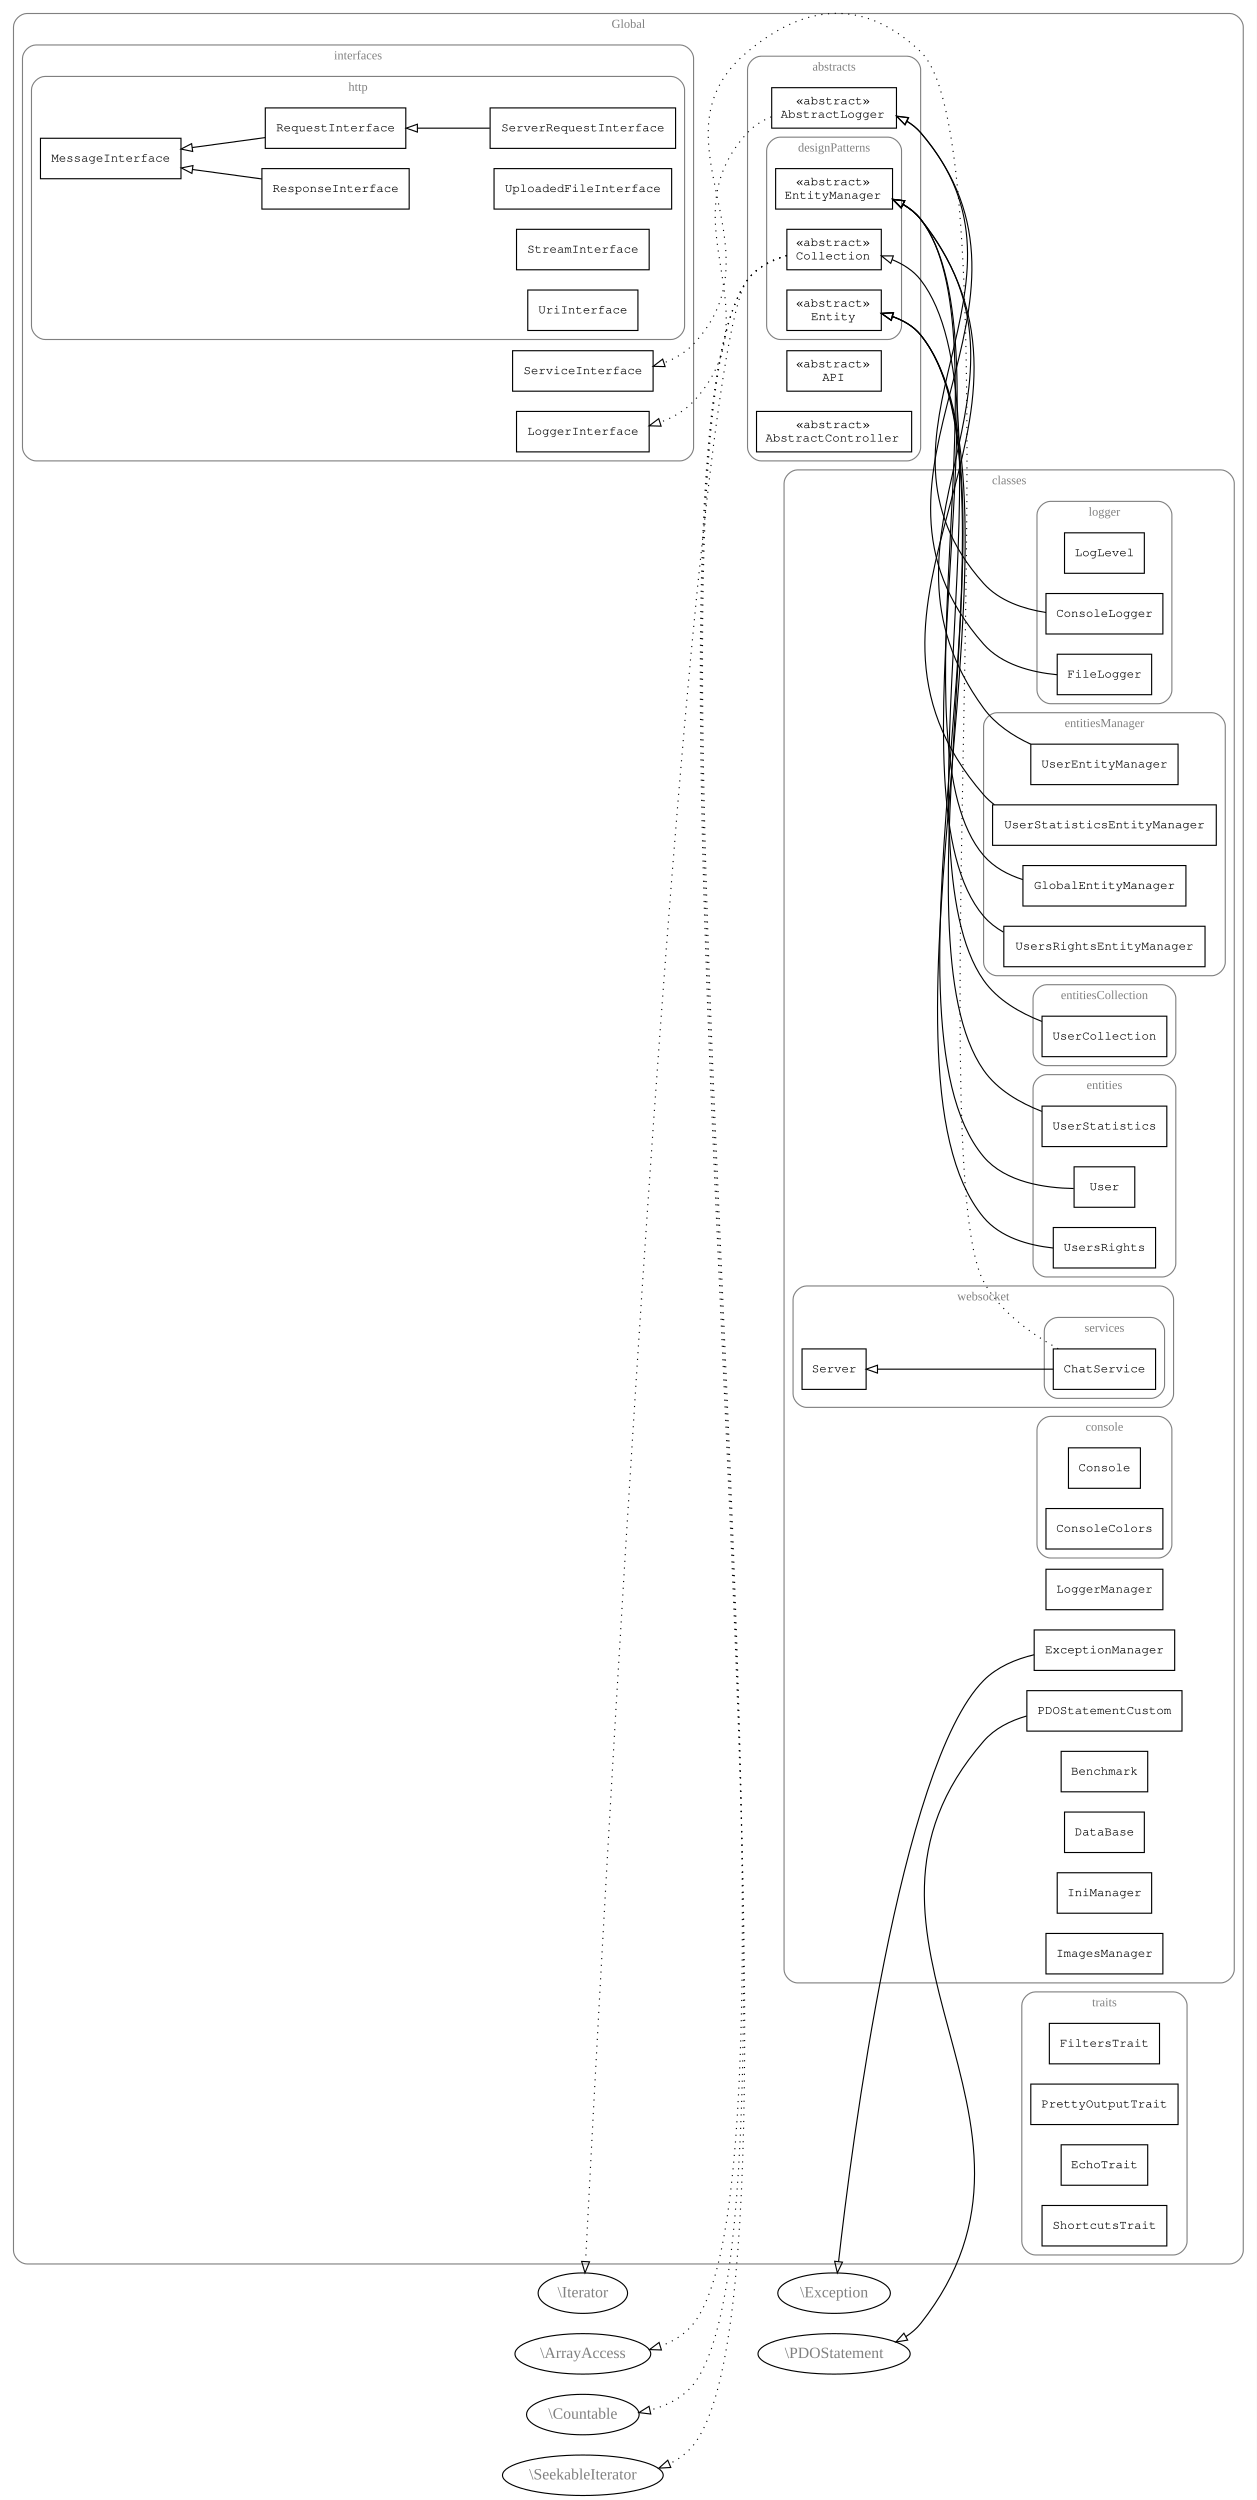
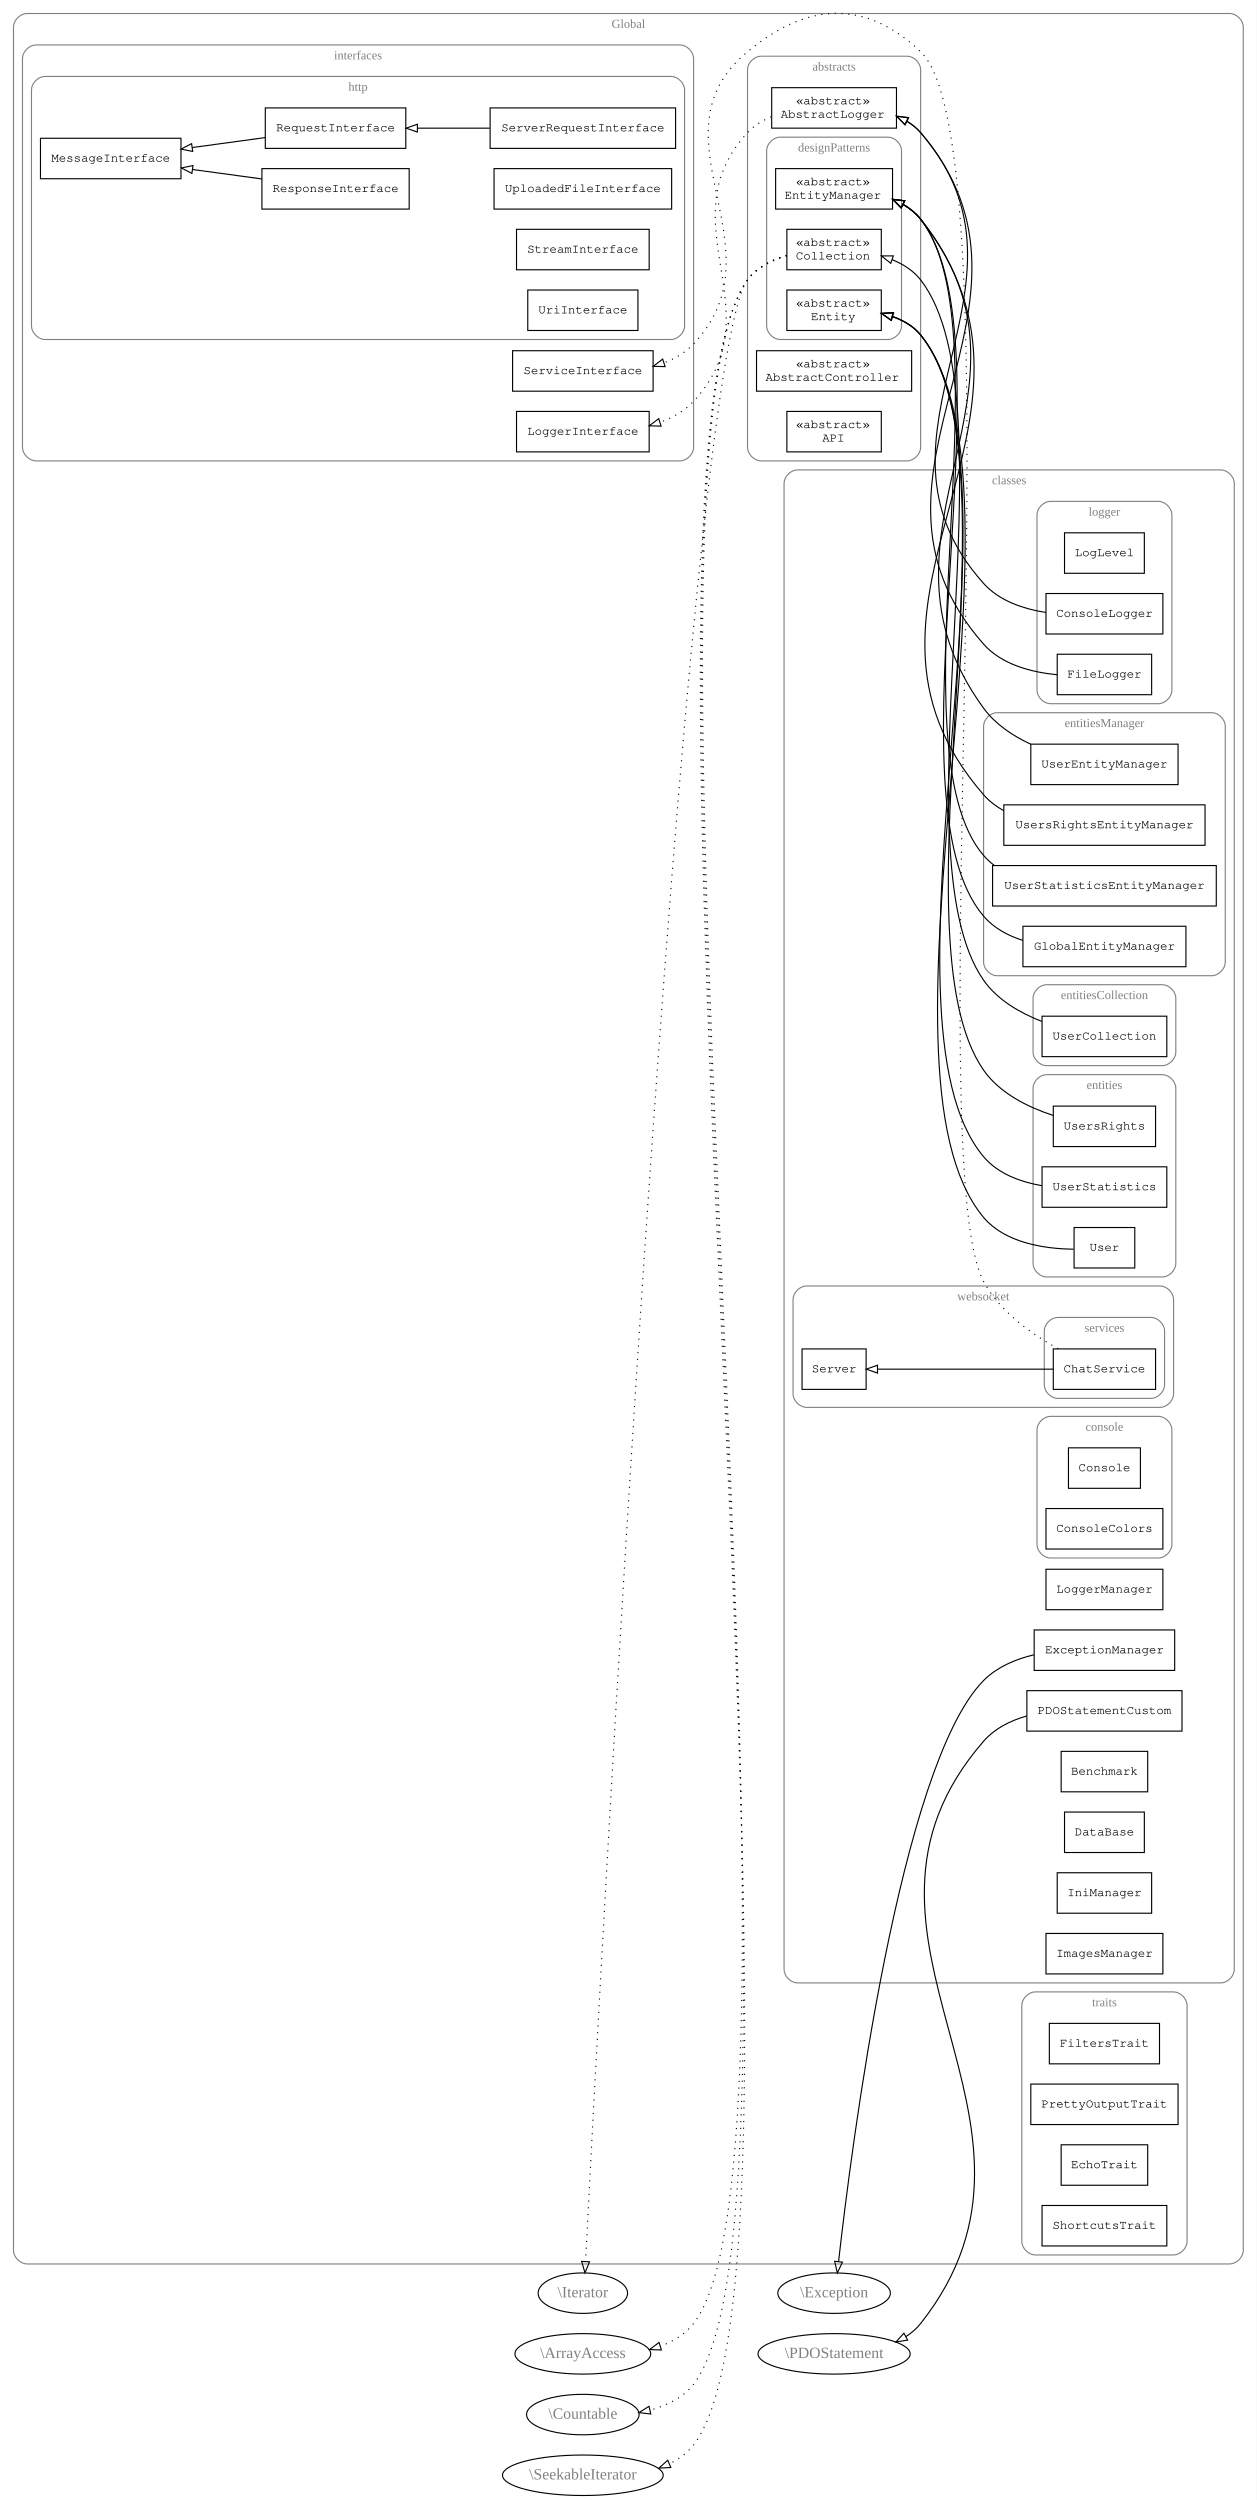
<svg xmlns="http://www.w3.org/2000/svg" width="1118pt" height="2224pt" viewBox="0.00 0.00 1118.00 2224.00">
  <g id="graph0" class="graph" transform="scale(1 1) rotate(0) translate(4 2220)">
    <polygon fill="white" stroke="none" points="-4,4 -4,-2220 1114,-2220 1114,4 -4,4" />
    <g id="clust1" class="cluster">
      <path fill="none" stroke="gray" d="M20,-206C20,-206 1090,-206 1090,-206 1096,-206 1102,-212 1102,-218 1102,-218 1102,-2196 1102,-2196 1102,-2202 1096,-2208 1090,-2208 1090,-2208 20,-2208 20,-2208 14,-2208 8,-2202 8,-2196 8,-2196 8,-218 8,-218 8,-212 14,-206 20,-206" />
      <text text-anchor="middle" x="555" y="-2195.2" font-family="Times New Roman,serif" font-size="11.00" fill="gray">Global</text>
    </g>
    <g id="clust2" class="cluster">
      <path fill="none" stroke="gray" d="M705.5,-456C705.5,-456 1082,-456 1082,-456 1088,-456 1094,-462 1094,-468 1094,-468 1094,-1790 1094,-1790 1094,-1796 1088,-1802 1082,-1802 1082,-1802 705.5,-1802 705.5,-1802 699.5,-1802 693.5,-1796 693.5,-1790 693.5,-1790 693.5,-468 693.5,-468 693.5,-462 699.5,-456 705.5,-456" />
      <text text-anchor="middle" x="893.75" y="-1789.2" font-family="Times New Roman,serif" font-size="11.00" fill="gray">classes</text>
    </g>
    <g id="clust4" class="cluster">
      <path fill="none" stroke="gray" d="M930.5,-1594C930.5,-1594 1026.5,-1594 1026.5,-1594 1032.5,-1594 1038.5,-1600 1038.5,-1606 1038.5,-1606 1038.5,-1762 1038.5,-1762 1038.5,-1768 1032.5,-1774 1026.5,-1774 1026.5,-1774 930.5,-1774 930.5,-1774 924.5,-1774 918.5,-1768 918.5,-1762 918.5,-1762 918.5,-1606 918.5,-1606 918.5,-1600 924.5,-1594 930.5,-1594" />
      <text text-anchor="middle" x="978.5" y="-1761.2" font-family="Times New Roman,serif" font-size="11.00" fill="gray">logger</text>
    </g>
    <g id="clust3" class="cluster">
      <path fill="none" stroke="gray" d="M883,-1352C883,-1352 1074,-1352 1074,-1352 1080,-1352 1086,-1358 1086,-1364 1086,-1364 1086,-1574 1086,-1574 1086,-1580 1080,-1586 1074,-1586 1074,-1586 883,-1586 883,-1586 877,-1586 871,-1580 871,-1574 871,-1574 871,-1364 871,-1364 871,-1358 877,-1352 883,-1352" />
      <text text-anchor="middle" x="978.5" y="-1573.2" font-family="Times New Roman,serif" font-size="11.00" fill="gray">entitiesManager</text>
    </g>
-     <g id="clust7" class="cluster">
+     <g id="clust9" class="cluster">
      <path fill="none" stroke="gray" d="M927,-1272C927,-1272 1030,-1272 1030,-1272 1036,-1272 1042,-1278 1042,-1284 1042,-1284 1042,-1332 1042,-1332 1042,-1338 1036,-1344 1030,-1344 1030,-1344 927,-1344 927,-1344 921,-1344 915,-1338 915,-1332 915,-1332 915,-1284 915,-1284 915,-1278 921,-1272 927,-1272" />
      <text text-anchor="middle" x="978.5" y="-1331.2" font-family="Times New Roman,serif" font-size="11.00" fill="gray">entitiesCollection</text>
    </g>
    <g id="clust8" class="cluster">
+       <path fill="none" stroke="gray" d="M927,-1084C927,-1084 1030,-1084 1030,-1084 1036,-1084 1042,-1090 1042,-1096 1042,-1096 1042,-1252 1042,-1252 1042,-1258 1036,-1264 1030,-1264 1030,-1264 927,-1264 927,-1264 921,-1264 915,-1258 915,-1252 915,-1252 915,-1096 915,-1096 915,-1090 921,-1084 927,-1084" />
+       <text text-anchor="middle" x="978.5" y="-1251.2" font-family="Times New Roman,serif" font-size="11.00" fill="gray">entities</text>
+     </g>
+     <g id="clust5" class="cluster">
      <path fill="none" stroke="gray" d="M713.5,-968C713.5,-968 1028,-968 1028,-968 1034,-968 1040,-974 1040,-980 1040,-980 1040,-1064 1040,-1064 1040,-1070 1034,-1076 1028,-1076 1028,-1076 713.5,-1076 713.5,-1076 707.5,-1076 701.5,-1070 701.5,-1064 701.5,-1064 701.5,-980 701.5,-980 701.5,-974 707.5,-968 713.5,-968" />
      <text text-anchor="middle" x="870.75" y="-1063.2" font-family="Times New Roman,serif" font-size="11.00" fill="gray">websocket</text>
    </g>
-     <g id="clust9" class="cluster">
+     <g id="clust6" class="cluster">
      <path fill="none" stroke="gray" d="M937,-976C937,-976 1020,-976 1020,-976 1026,-976 1032,-982 1032,-988 1032,-988 1032,-1036 1032,-1036 1032,-1042 1026,-1048 1020,-1048 1020,-1048 937,-1048 937,-1048 931,-1048 925,-1042 925,-1036 925,-1036 925,-988 925,-988 925,-982 931,-976 937,-976" />
      <text text-anchor="middle" x="978.5" y="-1035.2" font-family="Times New Roman,serif" font-size="11.00" fill="gray">services</text>
    </g>
-     <g id="clust6" class="cluster">
-       <path fill="none" stroke="gray" d="M927,-1084C927,-1084 1030,-1084 1030,-1084 1036,-1084 1042,-1090 1042,-1096 1042,-1096 1042,-1252 1042,-1252 1042,-1258 1036,-1264 1030,-1264 1030,-1264 927,-1264 927,-1264 921,-1264 915,-1258 915,-1252 915,-1252 915,-1096 915,-1096 915,-1090 921,-1084 927,-1084" />
-       <text text-anchor="middle" x="978.5" y="-1251.2" font-family="Times New Roman,serif" font-size="11.00" fill="gray">entities</text>
-     </g>
-     <g id="clust5" class="cluster">
+     <g id="clust7" class="cluster">
      <path fill="none" stroke="gray" d="M930.5,-834C930.5,-834 1026.5,-834 1026.5,-834 1032.5,-834 1038.5,-840 1038.5,-846 1038.5,-846 1038.5,-948 1038.5,-948 1038.5,-954 1032.5,-960 1026.5,-960 1026.5,-960 930.5,-960 930.5,-960 924.5,-960 918.5,-954 918.5,-948 918.5,-948 918.5,-846 918.5,-846 918.5,-840 924.5,-834 930.5,-834" />
      <text text-anchor="middle" x="978.5" y="-947.2" font-family="Times New Roman,serif" font-size="11.00" fill="gray">console</text>
    </g>
    <g id="clust10" class="cluster">
      <path fill="none" stroke="gray" d="M28,-1810C28,-1810 601,-1810 601,-1810 607,-1810 613,-1816 613,-1822 613,-1822 613,-2168 613,-2168 613,-2174 607,-2180 601,-2180 601,-2180 28,-2180 28,-2180 22,-2180 16,-2174 16,-2168 16,-2168 16,-1822 16,-1822 16,-1816 22,-1810 28,-1810" />
      <text text-anchor="middle" x="314.5" y="-2167.2" font-family="Times New Roman,serif" font-size="11.00" fill="gray">interfaces</text>
    </g>
    <g id="clust11" class="cluster">
      <path fill="none" stroke="gray" d="M36,-1918C36,-1918 593,-1918 593,-1918 599,-1918 605,-1924 605,-1930 605,-1930 605,-2140 605,-2140 605,-2146 599,-2152 593,-2152 593,-2152 36,-2152 36,-2152 30,-2152 24,-2146 24,-2140 24,-2140 24,-1930 24,-1930 24,-1924 30,-1918 36,-1918" />
      <text text-anchor="middle" x="314.5" y="-2139.2" font-family="Times New Roman,serif" font-size="11.00" fill="gray">http</text>
    </g>
    <g id="clust12" class="cluster">
      <path fill="none" stroke="gray" d="M917,-214C917,-214 1040,-214 1040,-214 1046,-214 1052,-220 1052,-226 1052,-226 1052,-436 1052,-436 1052,-442 1046,-448 1040,-448 1040,-448 917,-448 917,-448 911,-448 905,-442 905,-436 905,-436 905,-226 905,-226 905,-220 911,-214 917,-214" />
      <text text-anchor="middle" x="978.5" y="-435.2" font-family="Times New Roman,serif" font-size="11.00" fill="gray">traits</text>
    </g>
    <g id="clust13" class="cluster">
      <path fill="none" stroke="gray" d="M673,-1810C673,-1810 803,-1810 803,-1810 809,-1810 815,-1816 815,-1822 815,-1822 815,-2158 815,-2158 815,-2164 809,-2170 803,-2170 803,-2170 673,-2170 673,-2170 667,-2170 661,-2164 661,-2158 661,-2158 661,-1822 661,-1822 661,-1816 667,-1810 673,-1810" />
      <text text-anchor="middle" x="738" y="-2157.2" font-family="Times New Roman,serif" font-size="11.00" fill="gray">abstracts</text>
    </g>
    <g id="clust14" class="cluster">
      <path fill="none" stroke="gray" d="M690,-1918C690,-1918 786,-1918 786,-1918 792,-1918 798,-1924 798,-1930 798,-1930 798,-2086 798,-2086 798,-2092 792,-2098 786,-2098 786,-2098 690,-2098 690,-2098 684,-2098 678,-2092 678,-2086 678,-2086 678,-1930 678,-1930 678,-1924 684,-1918 690,-1918" />
      <text text-anchor="middle" x="738" y="-2085.2" font-family="Times New Roman,serif" font-size="11.00" fill="gray">designPatterns</text>
    </g>
    <g id="node1" class="node">
      <polygon fill="none" stroke="black" points="1044,-1558 913,-1558 913,-1522 1044,-1522 1044,-1558" />
      <text text-anchor="middle" x="978.5" y="-1537.2" font-family="Courier,monospace" font-size="11.00">UserEntityManager</text>
    </g>
    <g id="node38" class="node">
      <polygon fill="none" stroke="black" points="790,-2070 686,-2070 686,-2034 790,-2034 790,-2070" />
      <text text-anchor="start" x="704" y="-2055.2" font-family="Courier,monospace" font-size="11.00">«abstract»</text>
      <text text-anchor="start" x="694" y="-2043.2" font-family="Courier,monospace" font-size="11.00">EntityManager</text>
    </g>
    <g id="edge1" class="edge">
      <path fill="none" stroke="black" d="M912.949,-1557.96C896.942,-1565.39 881.408,-1575.72 871,-1590 756.167,-1747.51 937.378,-1873.27 815,-2025 810.688,-2030.35 805.239,-2034.63 799.247,-2038.07" />
      <polygon fill="none" stroke="black" points="797.588,-2034.99 790.147,-2042.53 800.667,-2041.28 797.588,-2034.99" />
    </g>
    <g id="node2" class="node">
-       <polygon fill="none" stroke="black" points="1078,-1504 879,-1504 879,-1468 1078,-1468 1078,-1504" />
-       <text text-anchor="middle" x="978.5" y="-1483.2" font-family="Courier,monospace" font-size="11.00">UserStatisticsEntityManager</text>
-     </g>
-     <g id="edge14" class="edge">
-       <path fill="none" stroke="black" d="M880.578,-1504.16C877.1,-1506.76 873.879,-1509.69 871,-1513 720.796,-1685.74 957.006,-1845.46 815,-2025 810.74,-2030.39 805.322,-2034.7 799.347,-2038.15" />
+       <polygon fill="none" stroke="black" points="1068,-1504 889,-1504 889,-1468 1068,-1468 1068,-1504" />
+       <text text-anchor="middle" x="978.5" y="-1483.2" font-family="Courier,monospace" font-size="11.00">UsersRightsEntityManager</text>
+     </g>
+     <g id="edge17" class="edge">
+       <path fill="none" stroke="black" d="M888.929,-1498.79C882.2,-1502.51 876.069,-1507.17 871,-1513 720.796,-1685.74 957.006,-1845.46 815,-2025 810.74,-2030.39 805.322,-2034.7 799.347,-2038.15" />
      <polygon fill="none" stroke="black" points="797.691,-2035.07 790.264,-2042.62 800.782,-2041.35 797.691,-2035.07" />
    </g>
    <g id="node3" class="node">
-       <polygon fill="none" stroke="black" points="1051,-1450 906,-1450 906,-1414 1051,-1414 1051,-1450" />
-       <text text-anchor="middle" x="978.5" y="-1429.2" font-family="Courier,monospace" font-size="11.00">GlobalEntityManager</text>
-     </g>
-     <g id="edge16" class="edge">
-       <path fill="none" stroke="black" d="M905.964,-1437.49C892.645,-1441.71 880.082,-1448.45 871,-1459 788.56,-1554.8 892.895,-1925.46 815,-2025 810.767,-2030.41 805.367,-2034.74 799.402,-2038.2" />
+       <polygon fill="none" stroke="black" points="1078,-1450 879,-1450 879,-1414 1078,-1414 1078,-1450" />
+       <text text-anchor="middle" x="978.5" y="-1429.2" font-family="Courier,monospace" font-size="11.00">UserStatisticsEntityManager</text>
+     </g>
+     <g id="edge18" class="edge">
+       <path fill="none" stroke="black" d="M880.536,-1450.12C877.069,-1452.73 873.862,-1455.67 871,-1459 788.56,-1554.8 892.895,-1925.46 815,-2025 810.767,-2030.41 805.367,-2034.74 799.402,-2038.2" />
      <polygon fill="none" stroke="black" points="797.746,-2035.11 790.328,-2042.67 800.844,-2041.39 797.746,-2035.11" />
    </g>
    <g id="node4" class="node">
-       <polygon fill="none" stroke="black" points="1068,-1396 889,-1396 889,-1360 1068,-1360 1068,-1396" />
-       <text text-anchor="middle" x="978.5" y="-1375.2" font-family="Courier,monospace" font-size="11.00">UsersRightsEntityManager</text>
-     </g>
-     <g id="edge17" class="edge">
-       <path fill="none" stroke="black" d="M888.564,-1390.83C881.956,-1394.55 875.952,-1399.2 871,-1405 781.216,-1510.24 899.791,-1915.69 815,-2025 810.791,-2030.43 805.404,-2034.76 799.447,-2038.23" />
+       <polygon fill="none" stroke="black" points="1051,-1396 906,-1396 906,-1360 1051,-1360 1051,-1396" />
+       <text text-anchor="middle" x="978.5" y="-1375.2" font-family="Courier,monospace" font-size="11.00">GlobalEntityManager</text>
+     </g>
+     <g id="edge19" class="edge">
+       <path fill="none" stroke="black" d="M905.895,-1383.43C892.58,-1387.66 880.037,-1394.41 871,-1405 781.216,-1510.24 899.791,-1915.69 815,-2025 810.791,-2030.43 805.404,-2034.76 799.447,-2038.23" />
      <polygon fill="none" stroke="black" points="797.793,-2035.15 790.38,-2042.72 800.896,-2041.42 797.793,-2035.15" />
    </g>
    <g id="node5" class="node">
      <polygon fill="none" stroke="black" points="1014,-1746 943,-1746 943,-1710 1014,-1710 1014,-1746" />
      <text text-anchor="middle" x="978.5" y="-1725.2" font-family="Courier,monospace" font-size="11.00">LogLevel</text>
    </g>
    <g id="node6" class="node">
      <polygon fill="none" stroke="black" points="1030.5,-1692 926.5,-1692 926.5,-1656 1030.5,-1656 1030.5,-1692" />
      <text text-anchor="middle" x="978.5" y="-1671.2" font-family="Courier,monospace" font-size="11.00">ConsoleLogger</text>
    </g>
    <g id="node39" class="node">
      <polygon fill="none" stroke="black" points="793.5,-2142 682.5,-2142 682.5,-2106 793.5,-2106 793.5,-2142" />
      <text text-anchor="start" x="704" y="-2127.2" font-family="Courier,monospace" font-size="11.00">«abstract»</text>
      <text text-anchor="start" x="690.5" y="-2115.2" font-family="Courier,monospace" font-size="11.00">AbstractLogger</text>
    </g>
-     <g id="edge4" class="edge">
+     <g id="edge7" class="edge">
      <path fill="none" stroke="black" d="M926.48,-1675.12C906.438,-1678.26 884.938,-1685.44 871,-1701 750.911,-1835.02 932.828,-1965.99 815,-2102 811.547,-2105.99 807.421,-2109.27 802.9,-2111.98" />
      <polygon fill="none" stroke="black" points="801.197,-2108.91 793.795,-2116.49 804.309,-2115.18 801.197,-2108.91" />
    </g>
    <g id="node7" class="node">
      <polygon fill="none" stroke="black" points="1020.5,-1638 936.5,-1638 936.5,-1602 1020.5,-1602 1020.5,-1638" />
      <text text-anchor="middle" x="978.5" y="-1617.2" font-family="Courier,monospace" font-size="11.00">FileLogger</text>
    </g>
-     <g id="edge9" class="edge">
+     <g id="edge12" class="edge">
      <path fill="none" stroke="black" d="M936.359,-1619.76C913.77,-1621.93 887.145,-1628.68 871,-1647 736.272,-1799.84 947.151,-1946.92 815,-2102 811.525,-2106.08 807.346,-2109.42 802.756,-2112.17" />
      <polygon fill="none" stroke="black" points="800.923,-2109.17 793.503,-2116.73 804.02,-2115.44 800.923,-2109.17" />
    </g>
    <g id="node8" class="node">
+       <polygon fill="none" stroke="black" points="1024,-1020 933,-1020 933,-984 1024,-984 1024,-1020" />
+       <text text-anchor="middle" x="978.5" y="-999.2" font-family="Courier,monospace" font-size="11.00">ChatService</text>
+     </g>
+     <g id="node9" class="node">
+       <polygon fill="none" stroke="black" points="766.5,-1020 709.5,-1020 709.5,-984 766.5,-984 766.5,-1020" />
+       <text text-anchor="middle" x="738" y="-999.2" font-family="Courier,monospace" font-size="11.00">Server</text>
+     </g>
+     <g id="edge2" class="edge">
+       <path fill="none" stroke="black" d="M932.92,-1002C887.926,-1002 819.202,-1002 776.796,-1002" />
+       <polygon fill="none" stroke="black" points="776.613,-998.5 766.613,-1002 776.613,-1005.5 776.613,-998.5" />
+     </g>
+     <g id="node30" class="node">
+       <polygon fill="none" stroke="black" points="577,-1908 452,-1908 452,-1872 577,-1872 577,-1908" />
+       <text text-anchor="middle" x="514.5" y="-1887.2" font-family="Courier,monospace" font-size="11.00">ServiceInterface</text>
+     </g>
+     <g id="edge3" class="edge">
+       <path fill="none" stroke="black" stroke-dasharray="1,5" d="M937.394,-1020.14C913.657,-1033.17 885.477,-1053.18 871,-1080 813.192,-1187.11 903.238,-2090.16 815,-2174 765.381,-2221.14 713.608,-2217.78 661,-2174 570.681,-2098.83 693.613,-1999.5 613,-1914 605.795,-1906.36 596.582,-1900.98 586.704,-1897.23" />
+       <polygon fill="none" stroke="black" points="587.666,-1893.87 577.074,-1894.11 585.508,-1900.53 587.666,-1893.87" />
+     </g>
+     <g id="node10" class="node">
      <polygon fill="none" stroke="black" points="1010.5,-932 946.5,-932 946.5,-896 1010.5,-896 1010.5,-932" />
      <text text-anchor="middle" x="978.5" y="-911.2" font-family="Courier,monospace" font-size="11.00">Console</text>
    </g>
-     <g id="node9" class="node">
+     <g id="node11" class="node">
      <polygon fill="none" stroke="black" points="1030.5,-878 926.5,-878 926.5,-842 1030.5,-842 1030.5,-878" />
      <text text-anchor="middle" x="978.5" y="-857.2" font-family="Courier,monospace" font-size="11.00">ConsoleColors</text>
    </g>
-     <g id="node10" class="node">
-       <polygon fill="none" stroke="black" points="1034,-1236 923,-1236 923,-1200 1034,-1200 1034,-1236" />
-       <text text-anchor="middle" x="978.5" y="-1215.2" font-family="Courier,monospace" font-size="11.00">UserStatistics</text>
+     <g id="node12" class="node">
+       <polygon fill="none" stroke="black" points="1024,-1236 933,-1236 933,-1200 1024,-1200 1024,-1236" />
+       <text text-anchor="middle" x="978.5" y="-1215.2" font-family="Courier,monospace" font-size="11.00">UsersRights</text>
    </g>
    <g id="node37" class="node">
      <polygon fill="none" stroke="black" points="780,-1962 696,-1962 696,-1926 780,-1926 780,-1962" />
      <text text-anchor="start" x="704" y="-1947.2" font-family="Courier,monospace" font-size="11.00">«abstract»</text>
      <text text-anchor="start" x="717.5" y="-1935.2" font-family="Courier,monospace" font-size="11.00">Entity</text>
    </g>
-     <g id="edge3" class="edge">
-       <path fill="none" stroke="black" d="M922.851,-1231.3C903.382,-1238.83 883.262,-1250.4 871,-1268 787.601,-1387.67 907.536,-1809.24 815,-1922 808.595,-1929.8 799.603,-1934.94 790.038,-1938.3" />
+     <g id="edge5" class="edge">
+       <path fill="none" stroke="black" d="M932.763,-1227.77C910.511,-1235.04 885.365,-1247.39 871,-1268 787.601,-1387.67 907.536,-1809.24 815,-1922 808.595,-1929.8 799.603,-1934.94 790.038,-1938.3" />
      <polygon fill="none" stroke="black" points="788.992,-1934.96 780.356,-1941.1 790.934,-1941.68 788.992,-1934.96" />
    </g>
-     <g id="node11" class="node">
-       <polygon fill="none" stroke="black" points="1005.5,-1182 951.5,-1182 951.5,-1146 1005.5,-1146 1005.5,-1182" />
-       <text text-anchor="middle" x="978.5" y="-1161.2" font-family="Courier,monospace" font-size="11.00">User</text>
-     </g>
-     <g id="edge5" class="edge">
-       <path fill="none" stroke="black" d="M951.158,-1162.7C926.424,-1163.06 890.403,-1167.94 871,-1191 766.108,-1315.66 917.79,-1795.6 815,-1922 808.565,-1929.91 799.47,-1935.09 789.798,-1938.44" />
+     <g id="node13" class="node">
+       <polygon fill="none" stroke="black" points="1034,-1182 923,-1182 923,-1146 1034,-1146 1034,-1182" />
+       <text text-anchor="middle" x="978.5" y="-1161.2" font-family="Courier,monospace" font-size="11.00">UserStatistics</text>
+     </g>
+     <g id="edge6" class="edge">
+       <path fill="none" stroke="black" d="M922.957,-1165.2C903.743,-1168.52 883.772,-1175.82 871,-1191 766.108,-1315.66 917.79,-1795.6 815,-1922 808.565,-1929.91 799.47,-1935.09 789.798,-1938.44" />
      <polygon fill="none" stroke="black" points="788.671,-1935.13 780.012,-1941.23 790.588,-1941.86 788.671,-1935.13" />
    </g>
-     <g id="node12" class="node">
-       <polygon fill="none" stroke="black" points="1024,-1128 933,-1128 933,-1092 1024,-1092 1024,-1128" />
-       <text text-anchor="middle" x="978.5" y="-1107.2" font-family="Courier,monospace" font-size="11.00">UsersRights</text>
-     </g>
-     <g id="edge15" class="edge">
-       <path fill="none" stroke="black" d="M932.785,-1109.78C910.823,-1112.19 885.936,-1119.15 871,-1137 758.755,-1271.11 924.985,-1786.03 815,-1922 808.586,-1929.93 799.499,-1935.11 789.83,-1938.47" />
+     <g id="node14" class="node">
+       <polygon fill="none" stroke="black" points="1005.5,-1128 951.5,-1128 951.5,-1092 1005.5,-1092 1005.5,-1128" />
+       <text text-anchor="middle" x="978.5" y="-1107.2" font-family="Courier,monospace" font-size="11.00">User</text>
+     </g>
+     <g id="edge8" class="edge">
+       <path fill="none" stroke="black" d="M951.132,-1108.68C926.377,-1109.02 890.343,-1113.89 871,-1137 758.755,-1271.11 924.985,-1786.03 815,-1922 808.586,-1929.93 799.499,-1935.11 789.83,-1938.47" />
      <polygon fill="none" stroke="black" points="788.703,-1935.15 780.043,-1941.26 790.62,-1941.88 788.703,-1935.15" />
    </g>
-     <g id="node13" class="node">
+     <g id="node15" class="node">
      <polygon fill="none" stroke="black" points="1034,-1316 923,-1316 923,-1280 1034,-1280 1034,-1316" />
      <text text-anchor="middle" x="978.5" y="-1295.2" font-family="Courier,monospace" font-size="11.00">UserCollection</text>
    </g>
    <g id="node36" class="node">
      <polygon fill="none" stroke="black" points="780,-2016 696,-2016 696,-1980 780,-1980 780,-2016" />
      <text text-anchor="start" x="704" y="-2001.2" font-family="Courier,monospace" font-size="11.00">«abstract»</text>
      <text text-anchor="start" x="704" y="-1989.2" font-family="Courier,monospace" font-size="11.00">Collection</text>
    </g>
-     <g id="edge7" class="edge">
+     <g id="edge10" class="edge">
      <path fill="none" stroke="black" d="M922.89,-1311.33C903.426,-1318.86 883.3,-1330.43 871,-1348 791.284,-1461.87 900.175,-1861.15 815,-1971 808.563,-1979.3 799.372,-1985.06 789.593,-1989.04" />
      <polygon fill="none" stroke="black" points="788.399,-1985.75 780.109,-1992.35 790.704,-1992.36 788.399,-1985.75" />
-     </g>
-     <g id="node14" class="node">
-       <polygon fill="none" stroke="black" points="1024,-1020 933,-1020 933,-984 1024,-984 1024,-1020" />
-       <text text-anchor="middle" x="978.5" y="-999.2" font-family="Courier,monospace" font-size="11.00">ChatService</text>
-     </g>
-     <g id="node15" class="node">
-       <polygon fill="none" stroke="black" points="766.5,-1020 709.5,-1020 709.5,-984 766.5,-984 766.5,-1020" />
-       <text text-anchor="middle" x="738" y="-999.2" font-family="Courier,monospace" font-size="11.00">Server</text>
-     </g>
-     <g id="edge18" class="edge">
-       <path fill="none" stroke="black" d="M932.92,-1002C887.926,-1002 819.202,-1002 776.796,-1002" />
-       <polygon fill="none" stroke="black" points="776.613,-998.5 766.613,-1002 776.613,-1005.5 776.613,-998.5" />
-     </g>
-     <g id="node31" class="node">
-       <polygon fill="none" stroke="black" points="577,-1908 452,-1908 452,-1872 577,-1872 577,-1908" />
-       <text text-anchor="middle" x="514.5" y="-1887.2" font-family="Courier,monospace" font-size="11.00">ServiceInterface</text>
-     </g>
-     <g id="edge19" class="edge">
-       <path fill="none" stroke="black" stroke-dasharray="1,5" d="M937.394,-1020.14C913.657,-1033.17 885.477,-1053.18 871,-1080 813.192,-1187.11 903.238,-2090.16 815,-2174 765.381,-2221.14 713.608,-2217.78 661,-2174 570.681,-2098.83 693.613,-1999.5 613,-1914 605.795,-1906.36 596.582,-1900.98 586.704,-1897.23" />
-       <polygon fill="none" stroke="black" points="587.666,-1893.87 577.074,-1894.11 585.508,-1900.53 587.666,-1893.87" />
    </g>
    <g id="node16" class="node">
      <polygon fill="none" stroke="black" points="1030.5,-824 926.5,-824 926.5,-788 1030.5,-788 1030.5,-824" />
      <text text-anchor="middle" x="978.5" y="-803.2" font-family="Courier,monospace" font-size="11.00">LoggerManager</text>
    </g>
    <g id="node17" class="node">
      <polygon fill="none" stroke="black" points="1041,-770 916,-770 916,-734 1041,-734 1041,-770" />
      <text text-anchor="middle" x="978.5" y="-749.2" font-family="Courier,monospace" font-size="11.00">ExceptionManager</text>
    </g>
    <g id="node42" class="node">
      <ellipse fill="none" stroke="black" cx="738" cy="-180" rx="50.091" ry="18" />
      <text text-anchor="middle" x="738" y="-176.3" font-family="Times New Roman,serif" font-size="14.00" fill="gray">\Exception</text>
    </g>
-     <g id="edge2" class="edge">
+     <g id="edge4" class="edge">
      <path fill="none" stroke="black" d="M915.909,-747.928C899.45,-744.008 882.94,-737.068 871,-725 796.513,-649.714 753.292,-308.736 741.995,-208.065" />
      <polygon fill="none" stroke="black" points="745.464,-207.597 740.887,-198.042 738.507,-208.366 745.464,-207.597" />
    </g>
    <g id="node18" class="node">
      <polygon fill="none" stroke="black" points="1047.5,-716 909.5,-716 909.5,-680 1047.5,-680 1047.5,-716" />
      <text text-anchor="middle" x="978.5" y="-695.2" font-family="Courier,monospace" font-size="11.00">PDOStatementCustom</text>
    </g>
    <g id="node43" class="node">
      <ellipse fill="none" stroke="black" cx="738" cy="-126" rx="67.688" ry="18" />
      <text text-anchor="middle" x="738" y="-122.3" font-family="Times New Roman,serif" font-size="14.00" fill="gray">\PDOStatement</text>
    </g>
-     <g id="edge6" class="edge">
+     <g id="edge9" class="edge">
      <path fill="none" stroke="black" d="M909.336,-693.443C894.805,-689.304 880.881,-682.377 871,-671 719.166,-496.163 958.537,-334.711 815,-153 811.33,-148.354 806.799,-144.507 801.792,-141.32" />
      <polygon fill="none" stroke="black" points="803.445,-138.235 792.984,-136.557 800.116,-144.392 803.445,-138.235" />
    </g>
    <g id="node19" class="node">
      <polygon fill="none" stroke="black" points="1017,-662 940,-662 940,-626 1017,-626 1017,-662" />
      <text text-anchor="middle" x="978.5" y="-641.2" font-family="Courier,monospace" font-size="11.00">Benchmark</text>
    </g>
    <g id="node20" class="node">
      <polygon fill="none" stroke="black" points="1014,-608 943,-608 943,-572 1014,-572 1014,-608" />
      <text text-anchor="middle" x="978.5" y="-587.2" font-family="Courier,monospace" font-size="11.00">DataBase</text>
    </g>
    <g id="node21" class="node">
      <polygon fill="none" stroke="black" points="1020.5,-554 936.5,-554 936.5,-518 1020.5,-518 1020.5,-554" />
      <text text-anchor="middle" x="978.5" y="-533.2" font-family="Courier,monospace" font-size="11.00">IniManager</text>
    </g>
    <g id="node22" class="node">
      <polygon fill="none" stroke="black" points="1030.5,-500 926.5,-500 926.5,-464 1030.5,-464 1030.5,-500" />
      <text text-anchor="middle" x="978.5" y="-479.2" font-family="Courier,monospace" font-size="11.00">ImagesManager</text>
    </g>
    <g id="node23" class="node">
      <polygon fill="none" stroke="black" points="597,-2124 432,-2124 432,-2088 597,-2088 597,-2124" />
      <text text-anchor="middle" x="514.5" y="-2103.2" font-family="Courier,monospace" font-size="11.00">ServerRequestInterface</text>
    </g>
    <g id="node24" class="node">
      <polygon fill="none" stroke="black" points="357,-2124 232,-2124 232,-2088 357,-2088 357,-2124" />
      <text text-anchor="middle" x="294.5" y="-2103.2" font-family="Courier,monospace" font-size="11.00">RequestInterface</text>
    </g>
    <g id="edge20" class="edge">
      <path fill="none" stroke="black" d="M431.705,-2106C410.62,-2106 388.085,-2106 367.537,-2106" />
      <polygon fill="none" stroke="black" points="367.31,-2102.5 357.31,-2106 367.31,-2109.5 367.31,-2102.5" />
    </g>
    <g id="node29" class="node">
      <polygon fill="none" stroke="black" points="157,-2097 32,-2097 32,-2061 157,-2061 157,-2097" />
      <text text-anchor="middle" x="94.5" y="-2076.2" font-family="Courier,monospace" font-size="11.00">MessageInterface</text>
    </g>
    <g id="edge21" class="edge">
      <path fill="none" stroke="black" d="M231.937,-2097.61C211.357,-2094.8 188.245,-2091.65 166.975,-2088.75" />
      <polygon fill="none" stroke="black" points="167.406,-2085.27 157.025,-2087.39 166.46,-2092.21 167.406,-2085.27" />
    </g>
    <g id="node25" class="node">
      <polygon fill="none" stroke="black" points="360,-2070 229,-2070 229,-2034 360,-2034 360,-2070" />
      <text text-anchor="middle" x="294.5" y="-2049.2" font-family="Courier,monospace" font-size="11.00">ResponseInterface</text>
    </g>
    <g id="edge22" class="edge">
      <path fill="none" stroke="black" d="M228.941,-2060.8C209.247,-2063.49 187.475,-2066.46 167.33,-2069.2" />
      <polygon fill="none" stroke="black" points="166.712,-2065.76 157.277,-2070.58 167.658,-2072.69 166.712,-2065.76" />
    </g>
    <g id="node26" class="node">
      <polygon fill="none" stroke="black" points="593.5,-2070 435.5,-2070 435.5,-2034 593.5,-2034 593.5,-2070" />
      <text text-anchor="middle" x="514.5" y="-2049.2" font-family="Courier,monospace" font-size="11.00">UploadedFileInterface</text>
    </g>
    <g id="node27" class="node">
      <polygon fill="none" stroke="black" points="573.5,-2016 455.5,-2016 455.5,-1980 573.5,-1980 573.5,-2016" />
      <text text-anchor="middle" x="514.5" y="-1995.2" font-family="Courier,monospace" font-size="11.00">StreamInterface</text>
    </g>
    <g id="node28" class="node">
      <polygon fill="none" stroke="black" points="563.5,-1962 465.5,-1962 465.5,-1926 563.5,-1926 563.5,-1962" />
      <text text-anchor="middle" x="514.5" y="-1941.2" font-family="Courier,monospace" font-size="11.00">UriInterface</text>
    </g>
-     <g id="node30" class="node">
+     <g id="node31" class="node">
      <polygon fill="none" stroke="black" points="573.5,-1854 455.5,-1854 455.5,-1818 573.5,-1818 573.5,-1854" />
      <text text-anchor="middle" x="514.5" y="-1833.2" font-family="Courier,monospace" font-size="11.00">LoggerInterface</text>
    </g>
    <g id="node32" class="node">
      <polygon fill="none" stroke="black" points="1027.5,-420 929.5,-420 929.5,-384 1027.5,-384 1027.5,-420" />
      <text text-anchor="middle" x="978.5" y="-399.2" font-family="Courier,monospace" font-size="11.00">FiltersTrait</text>
    </g>
    <g id="node33" class="node">
      <polygon fill="none" stroke="black" points="1044,-366 913,-366 913,-330 1044,-330 1044,-366" />
      <text text-anchor="middle" x="978.5" y="-345.2" font-family="Courier,monospace" font-size="11.00">PrettyOutputTrait</text>
    </g>
    <g id="node34" class="node">
      <polygon fill="none" stroke="black" points="1017,-312 940,-312 940,-276 1017,-276 1017,-312" />
      <text text-anchor="middle" x="978.5" y="-291.2" font-family="Courier,monospace" font-size="11.00">EchoTrait</text>
    </g>
    <g id="node35" class="node">
      <polygon fill="none" stroke="black" points="1034,-258 923,-258 923,-222 1034,-222 1034,-258" />
      <text text-anchor="middle" x="978.5" y="-237.2" font-family="Courier,monospace" font-size="11.00">ShortcutsTrait</text>
    </g>
    <g id="node44" class="node">
      <ellipse fill="none" stroke="black" cx="514.5" cy="-180" rx="39.794" ry="18" />
      <text text-anchor="middle" x="514.5" y="-176.3" font-family="Times New Roman,serif" font-size="14.00" fill="gray">\Iterator</text>
    </g>
-     <g id="edge10" class="edge">
+     <g id="edge13" class="edge">
      <path fill="none" stroke="black" stroke-dasharray="1,5" d="M695.838,-1992.39C682.727,-1988.52 669.447,-1981.99 661,-1971 604.801,-1897.87 528.256,-431.225 516.925,-208.298" />
      <polygon fill="none" stroke="black" points="520.409,-207.894 516.407,-198.084 513.418,-208.249 520.409,-207.894" />
    </g>
    <g id="node45" class="node">
      <ellipse fill="none" stroke="black" cx="514.5" cy="-126" rx="60.389" ry="18" />
      <text text-anchor="middle" x="514.5" y="-122.3" font-family="Times New Roman,serif" font-size="14.00" fill="gray">\ArrayAccess</text>
    </g>
-     <g id="edge11" class="edge">
+     <g id="edge14" class="edge">
      <path fill="none" stroke="black" stroke-dasharray="1,5" d="M695.894,-1992.76C682.622,-1988.93 669.226,-1982.33 661,-1971 542.291,-1807.47 737.454,-312.197 613,-153 605.521,-143.433 594.969,-137.064 583.551,-132.863" />
      <polygon fill="none" stroke="black" points="584.393,-129.46 573.804,-129.823 582.308,-136.142 584.393,-129.46" />
    </g>
    <g id="node46" class="node">
      <ellipse fill="none" stroke="black" cx="514.5" cy="-72" rx="50.091" ry="18" />
      <text text-anchor="middle" x="514.5" y="-68.3" font-family="Times New Roman,serif" font-size="14.00" fill="gray">\Countable</text>
    </g>
-     <g id="edge12" class="edge">
+     <g id="edge15" class="edge">
      <path fill="none" stroke="black" stroke-dasharray="1,5" d="M695.889,-1992.77C682.617,-1988.93 669.222,-1982.33 661,-1971 538.832,-1802.57 741.086,-262.971 613,-99 603.51,-86.851 589.065,-79.859 574.18,-75.915" />
      <polygon fill="none" stroke="black" points="574.903,-72.491 564.382,-73.741 573.386,-79.324 574.903,-72.491" />
    </g>
    <g id="node47" class="node">
      <ellipse fill="none" stroke="black" cx="514.5" cy="-18" rx="71.487" ry="18" />
      <text text-anchor="middle" x="514.5" y="-14.3" font-family="Times New Roman,serif" font-size="14.00" fill="gray">\SeekableIterator</text>
    </g>
-     <g id="edge13" class="edge">
+     <g id="edge16" class="edge">
      <path fill="none" stroke="black" stroke-dasharray="1,5" d="M695.884,-1992.77C682.612,-1988.94 669.217,-1982.34 661,-1971 535.372,-1797.67 744.717,-213.745 613,-45 607.286,-37.679 599.772,-32.231 591.447,-28.193" />
      <polygon fill="none" stroke="black" points="592.72,-24.932 582.141,-24.345 590.045,-31.401 592.72,-24.932" />
    </g>
-     <g id="edge8" class="edge">
+     <g id="edge11" class="edge">
      <path fill="none" stroke="black" stroke-dasharray="1,5" d="M682.147,-2116.05C674.196,-2112.79 666.765,-2108.27 661,-2102 587.657,-2022.26 686.805,-1942.32 613,-1863 604.914,-1854.31 594.303,-1848.33 583.064,-1844.23" />
      <polygon fill="none" stroke="black" points="584.106,-1840.89 573.516,-1841.21 581.995,-1847.56 584.106,-1840.89" />
    </g>
    <g id="node40" class="node">
-       <polygon fill="none" stroke="black" points="780,-1908 696,-1908 696,-1872 780,-1872 780,-1908" />
+       <polygon fill="none" stroke="black" points="807,-1908 669,-1908 669,-1872 807,-1872 807,-1908" />
      <text text-anchor="start" x="704" y="-1893.2" font-family="Courier,monospace" font-size="11.00">«abstract»</text>
-       <text text-anchor="start" x="727.5" y="-1881.2" font-family="Courier,monospace" font-size="11.00">API</text>
+       <text text-anchor="start" x="677" y="-1881.2" font-family="Courier,monospace" font-size="11.00">AbstractController</text>
    </g>
    <g id="node41" class="node">
-       <polygon fill="none" stroke="black" points="807,-1854 669,-1854 669,-1818 807,-1818 807,-1854" />
+       <polygon fill="none" stroke="black" points="780,-1854 696,-1854 696,-1818 780,-1818 780,-1854" />
      <text text-anchor="start" x="704" y="-1839.2" font-family="Courier,monospace" font-size="11.00">«abstract»</text>
-       <text text-anchor="start" x="677" y="-1827.2" font-family="Courier,monospace" font-size="11.00">AbstractController</text>
+       <text text-anchor="start" x="727.5" y="-1827.2" font-family="Courier,monospace" font-size="11.00">API</text>
    </g>
  </g>
</svg>
